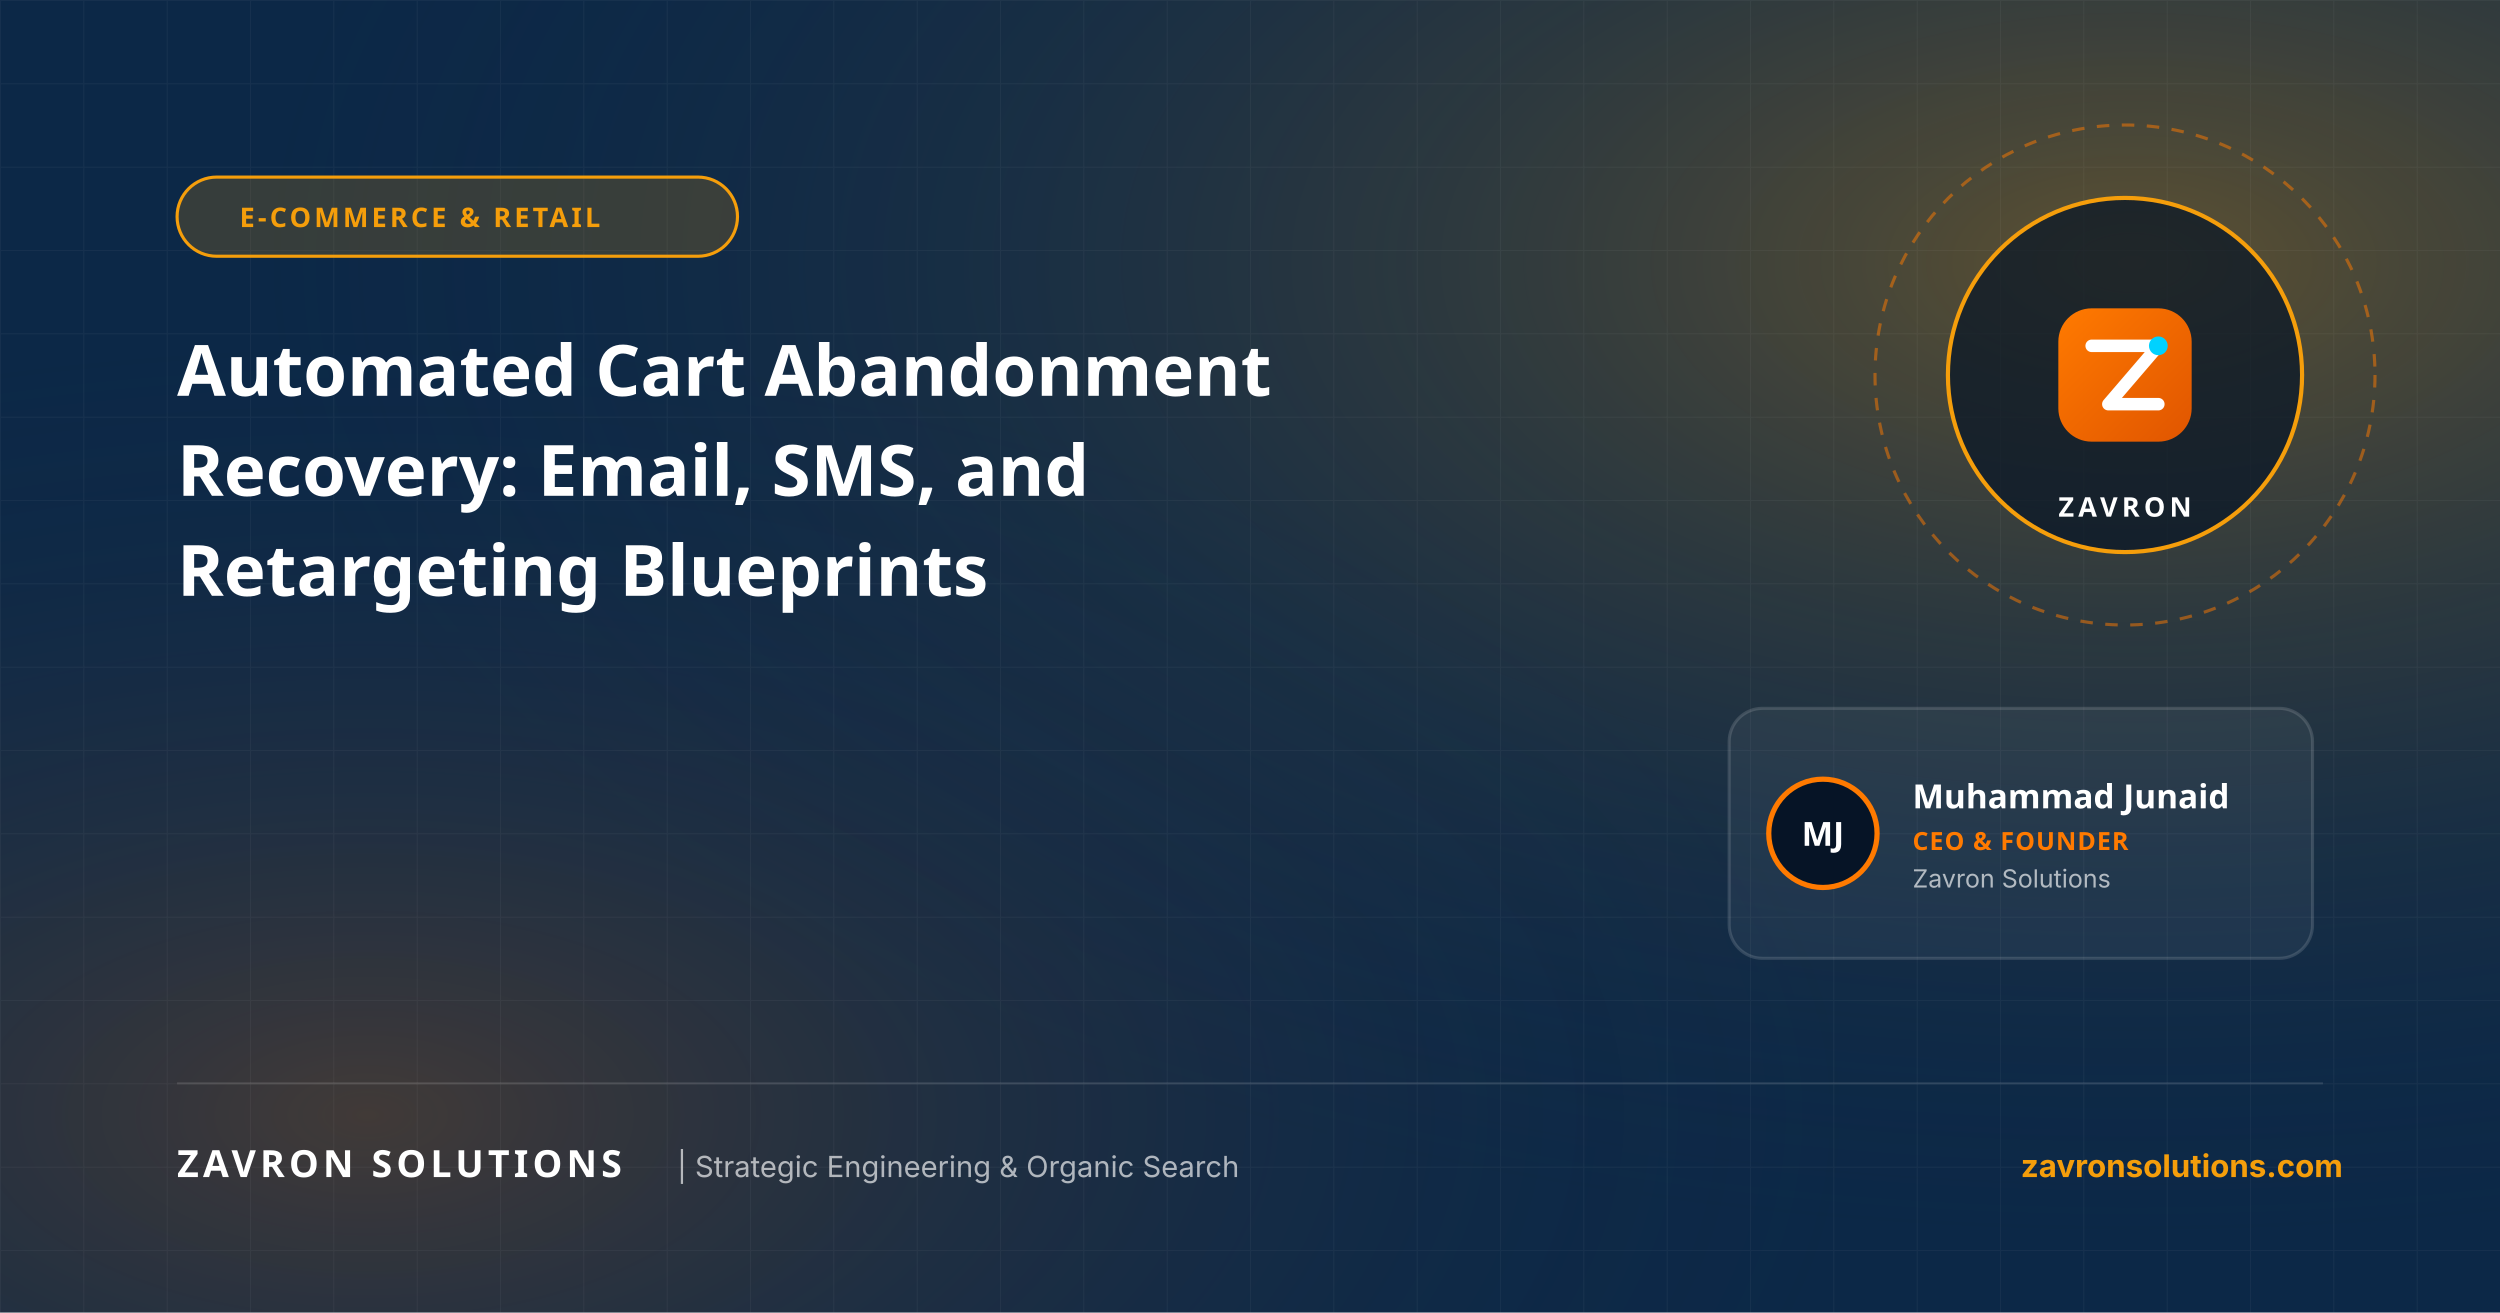
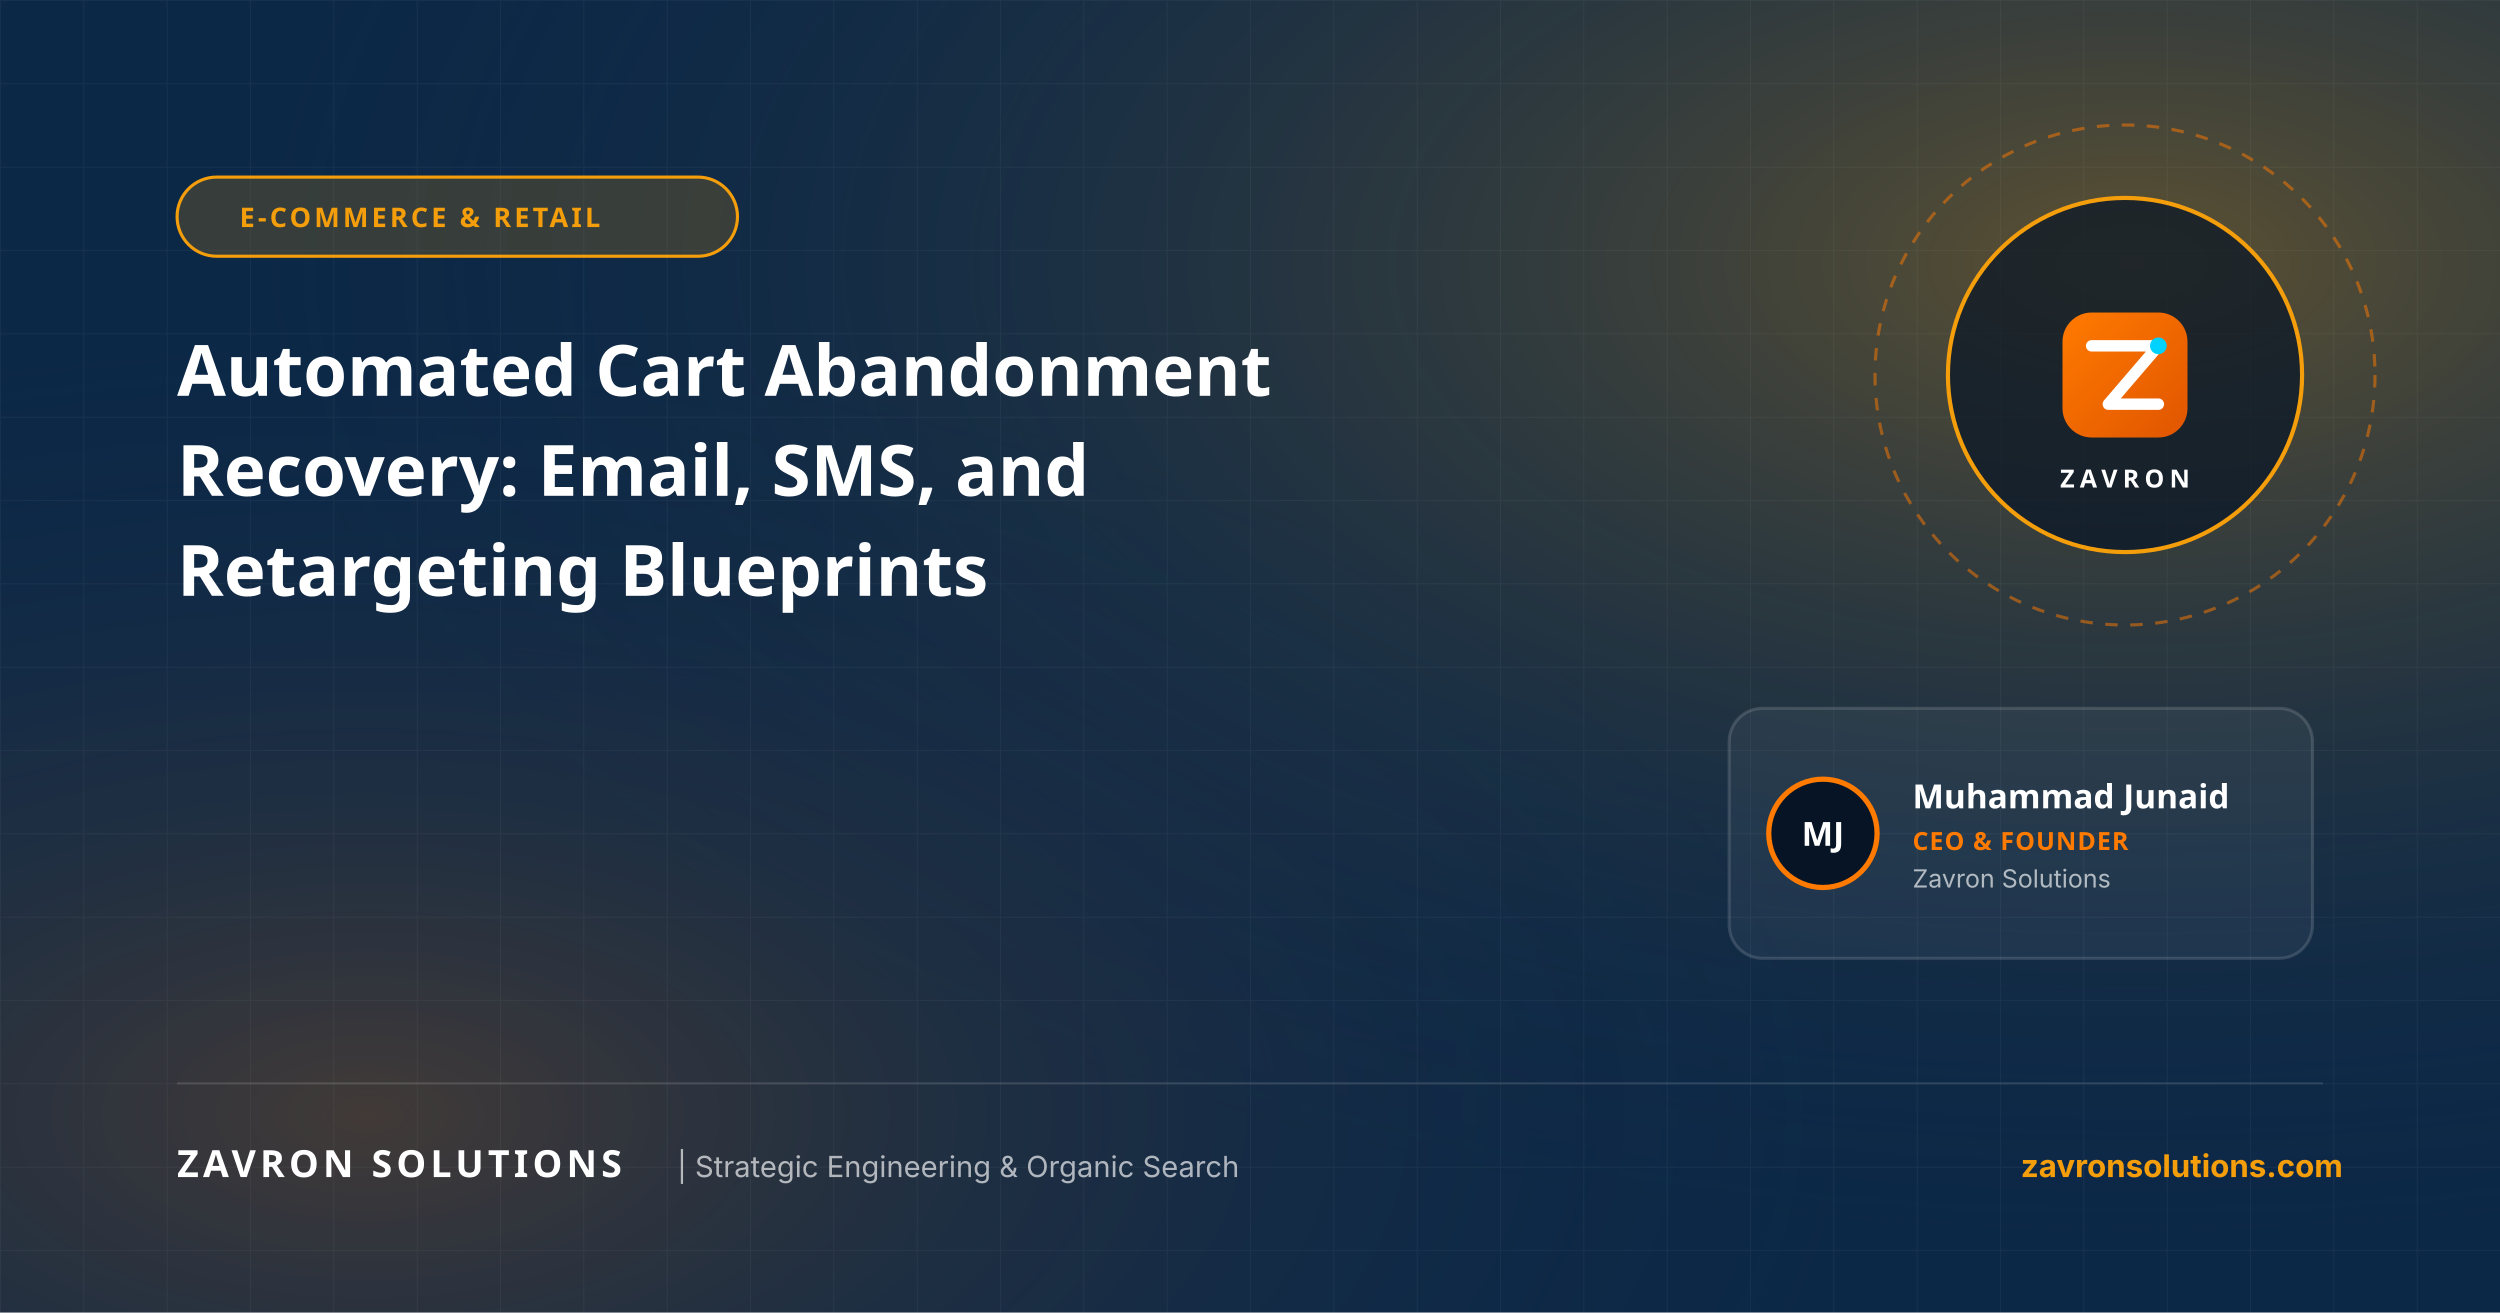
<svg xmlns="http://www.w3.org/2000/svg" width="1200" height="630" viewBox="0 0 1200 630" fill="none">
  <rect width="1200" height="630" fill="#0c2847" />
  <defs>
    <radialGradient id="grad1" cx="0.85" cy="0.2" r="0.75">
      <stop offset="0%" stop-color="#f59e0b" stop-opacity="0.35" />
      <stop offset="100%" stop-color="#0c2847" stop-opacity="0" />
    </radialGradient>
    <radialGradient id="grad2" cx="0.15" cy="0.85" r="0.6">
      <stop offset="0%" stop-color="#ff7a00" stop-opacity="0.22" />
      <stop offset="100%" stop-color="#0c2847" stop-opacity="0" />
    </radialGradient>
    <linearGradient id="logoGrad" x1="0" y1="0" x2="1" y2="1">
      <stop offset="0%" stop-color="#FF7A00" />
      <stop offset="100%" stop-color="#E05500" />
    </linearGradient>
    <pattern id="grid" width="40" height="40" patternUnits="userSpaceOnUse">
      <path d="M 40 0 L 0 0 0 40" fill="none" stroke="rgba(255,255,255,0.04)" stroke-width="1" />
    </pattern>
  </defs>
  <rect width="1200" height="630" fill="url(#grad1)" />
  <rect width="1200" height="630" fill="url(#grad2)" />
  <rect width="1200" height="630" fill="url(#grid)" />
  <rect x="85" y="85" width="269" height="38" rx="19" fill="#f59e0b" fill-opacity="0.18" stroke="#f59e0b" stroke-width="1.5" />
  <text x="115" y="109" fill="#f59e0b" font-family="Plus Jakarta Sans, sans-serif" font-size="13" font-weight="700" letter-spacing="1.5">E-COMMERCE &amp; RETAIL</text>
  <text x="85" y="190" fill="#FFFFFF" font-family="Plus Jakarta Sans, sans-serif" font-size="34" font-weight="800">Automated Cart Abandonment</text>
  <text x="85" y="238" fill="#FFFFFF" font-family="Plus Jakarta Sans, sans-serif" font-size="34" font-weight="800">Recovery: Email, SMS, and</text>
  <text x="85" y="286" fill="#FFFFFF" font-family="Plus Jakarta Sans, sans-serif" font-size="34" font-weight="800">Retargeting Blueprints</text>
  <circle cx="1020" cy="180" r="85" stroke="#f59e0b" stroke-width="2" fill="rgba(6, 20, 38, 0.7)" />
  <circle cx="1020" cy="180" r="120" stroke="#ff7a00" stroke-width="1.5" stroke-dasharray="6 6" fill="none" opacity="0.5" />
-   <g transform="translate(988, 148)">
-     <rect width="64" height="64" rx="16" fill="url(#logoGrad)" />
-     <path d="M16 18 H48 L24 46 H48" stroke="#FFFFFF" stroke-width="6" stroke-linecap="round" stroke-linejoin="round" />
-     <circle cx="48" cy="18" r="4.5" fill="#00D2FF" />
+   <g transform="translate(990, 150)">
+     <rect width="60" height="60" rx="14" fill="url(#logoGrad)" />
+     <path d="M14 16 H46 L22 44 H46" stroke="#FFFFFF" stroke-width="5.5" stroke-linecap="round" stroke-linejoin="round" />
+     <circle cx="46" cy="16" r="4" fill="#00D2FF" />
  </g>
-   <text x="1020" y="248" fill="#FFFFFF" font-family="Plus Jakarta Sans, sans-serif" font-size="13" font-weight="800" letter-spacing="2" text-anchor="middle">ZAVRON</text>
+   <text x="1020" y="234" fill="#FFFFFF" font-family="Plus Jakarta Sans, sans-serif" font-size="12" font-weight="800" letter-spacing="2.5" text-anchor="middle">ZAVRON</text>
  <rect x="830" y="340" width="280" height="120" rx="16" fill="rgba(255,255,255,0.05)" stroke="rgba(255,255,255,0.14)" stroke-width="1.5" />
  <circle cx="875" cy="400" r="26" fill="#061426" stroke="#FF7A00" stroke-width="2.5" />
  <text x="875" y="406" fill="#FFFFFF" font-family="Plus Jakarta Sans, sans-serif" font-size="16" font-weight="800" text-anchor="middle">MJ</text>
  <text x="918" y="388" fill="#FFFFFF" font-family="Plus Jakarta Sans, sans-serif" font-size="16" font-weight="700">Muhammad Junaid</text>
  <text x="918" y="408" fill="#FF7A00" font-family="Plus Jakarta Sans, sans-serif" font-size="12" font-weight="700" letter-spacing="0.5">CEO &amp; FOUNDER</text>
  <text x="918" y="426" fill="rgba(255,255,255,0.65)" font-family="Inter, sans-serif" font-size="12">Zavron Solutions</text>
  <line x1="85" y1="520" x2="1115" y2="520" stroke="rgba(255,255,255,0.12)" stroke-width="1" />
  <text x="85" y="565" fill="#FFFFFF" font-family="Plus Jakarta Sans, sans-serif" font-size="18" font-weight="800" letter-spacing="2">ZAVRON SOLUTIONS</text>
  <text x="325" y="565" fill="rgba(255,255,255,0.65)" font-family="Inter, sans-serif" font-size="14">|   Strategic Engineering &amp; Organic Search</text>
  <text x="970" y="565" fill="#f59e0b" font-family="Inter, sans-serif" font-size="15" font-weight="700">zavronsolutions.com</text>
</svg>
